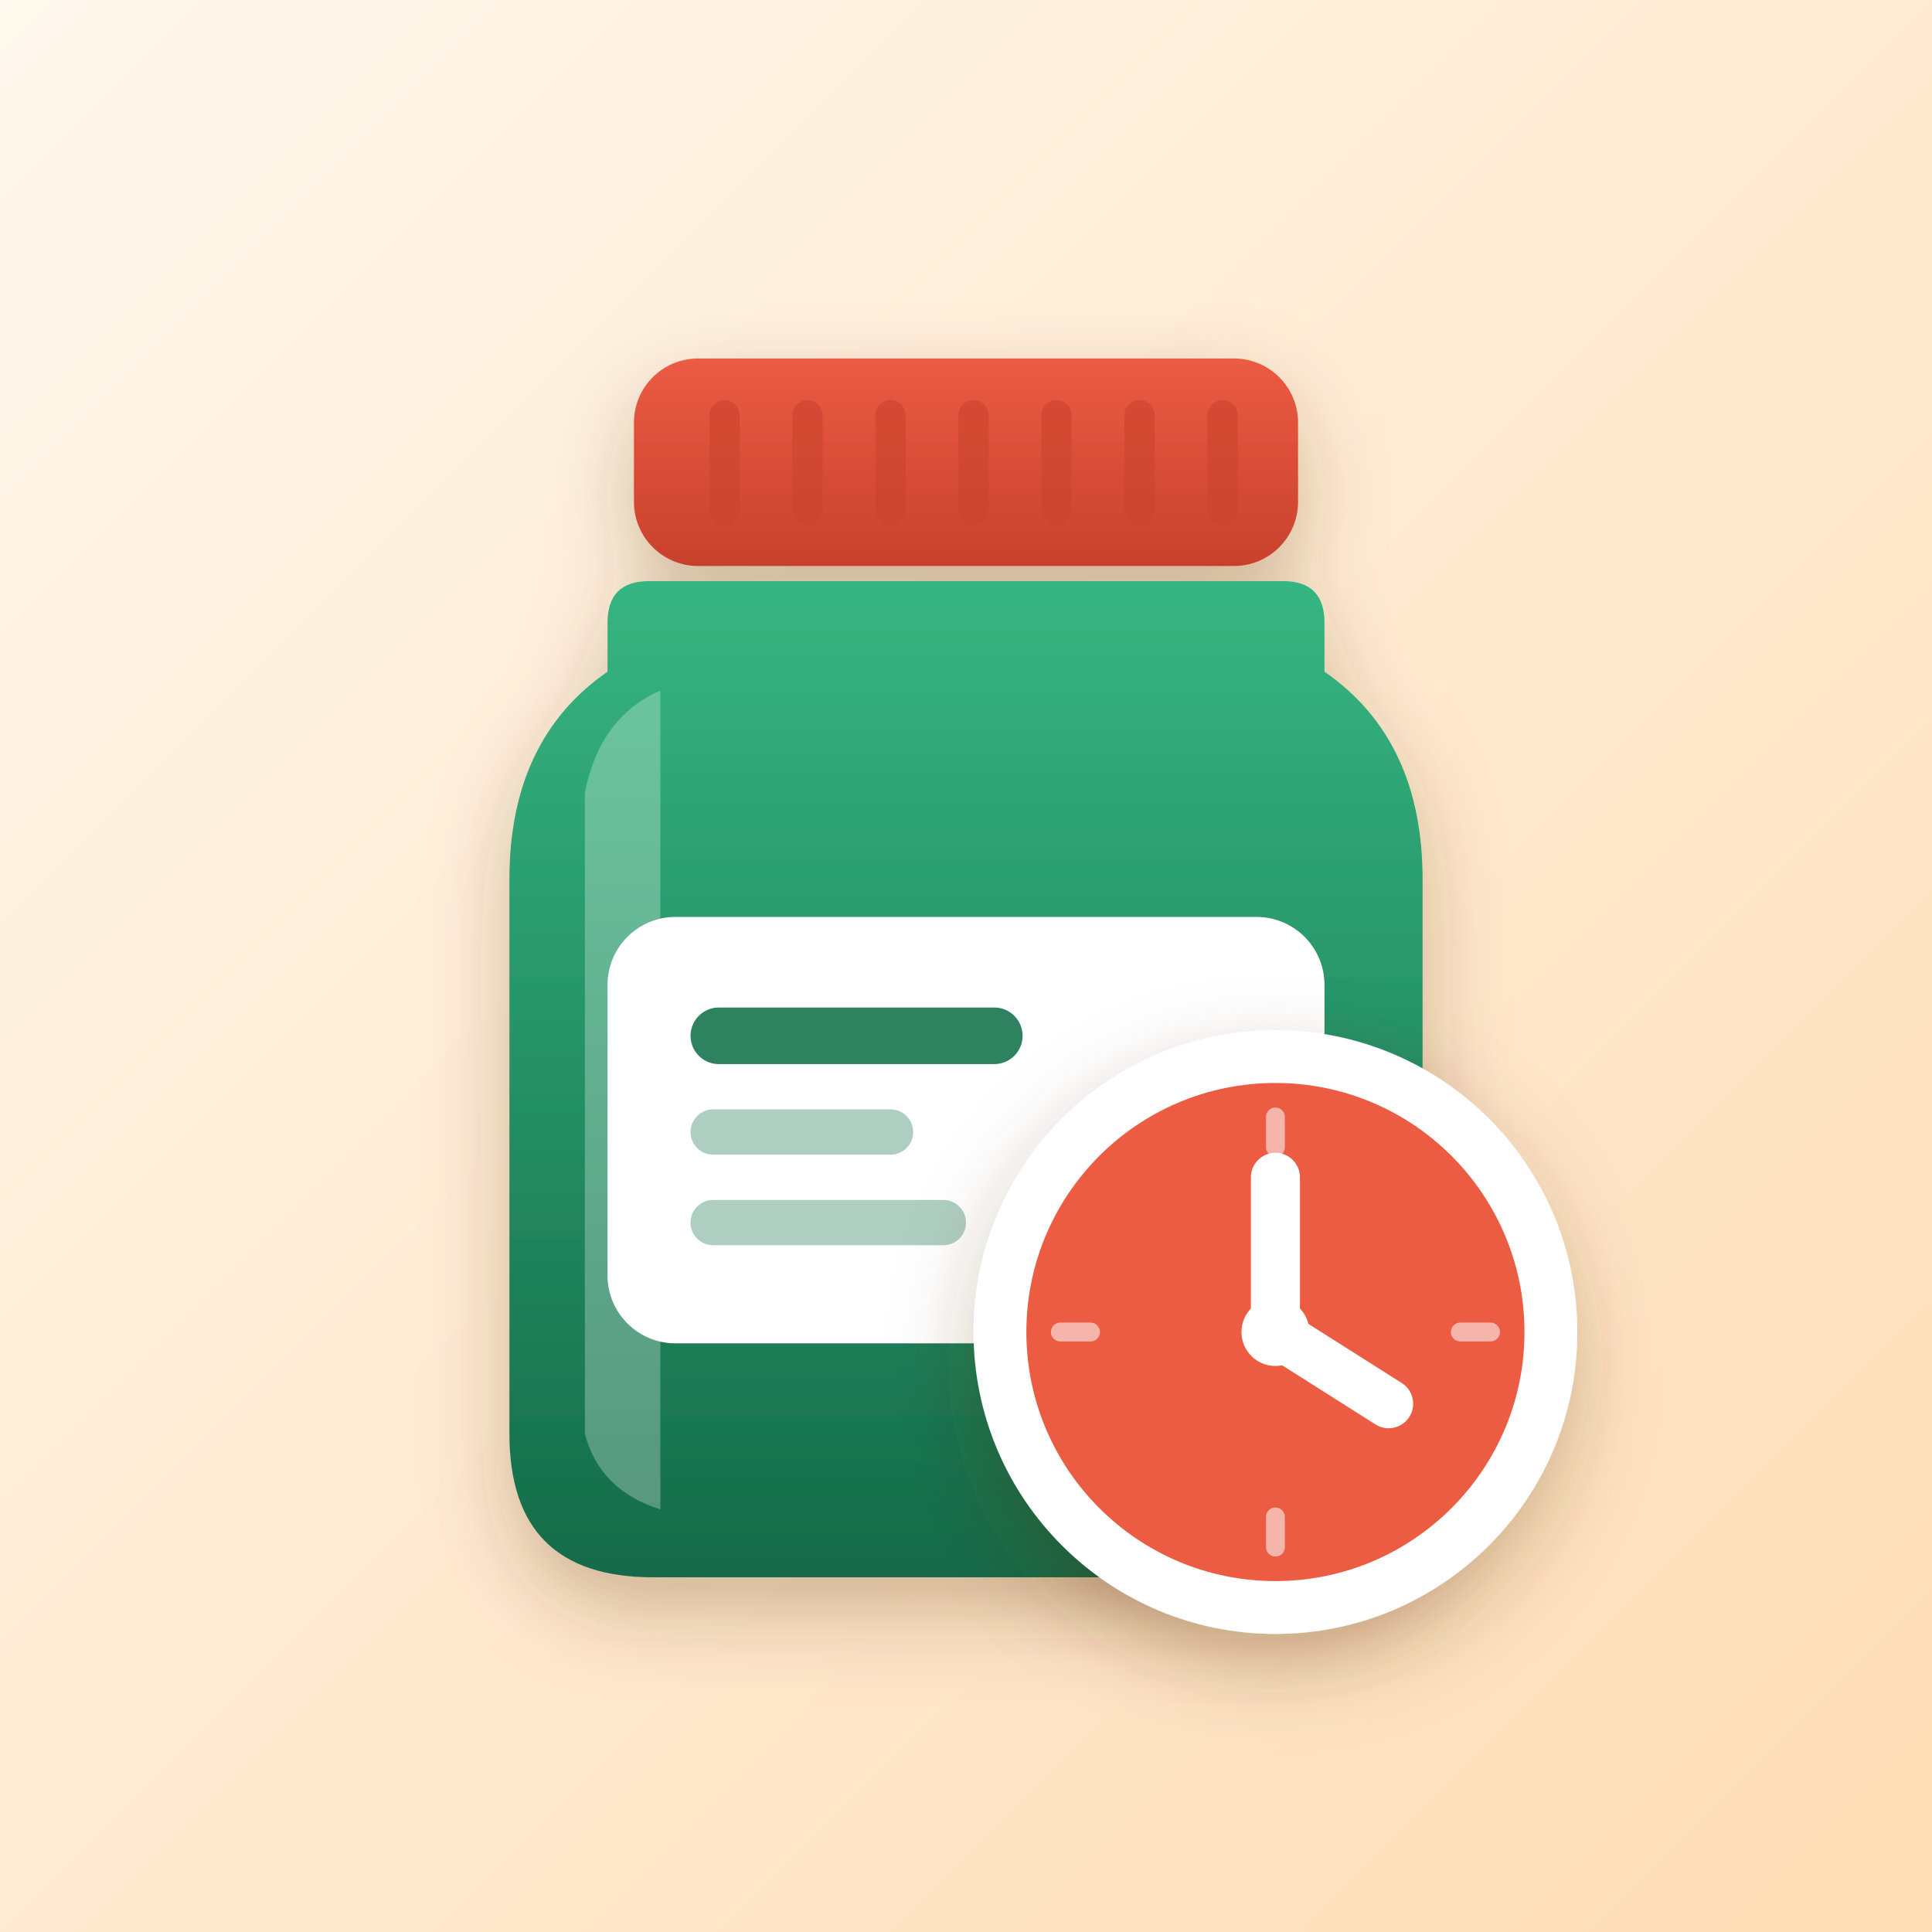
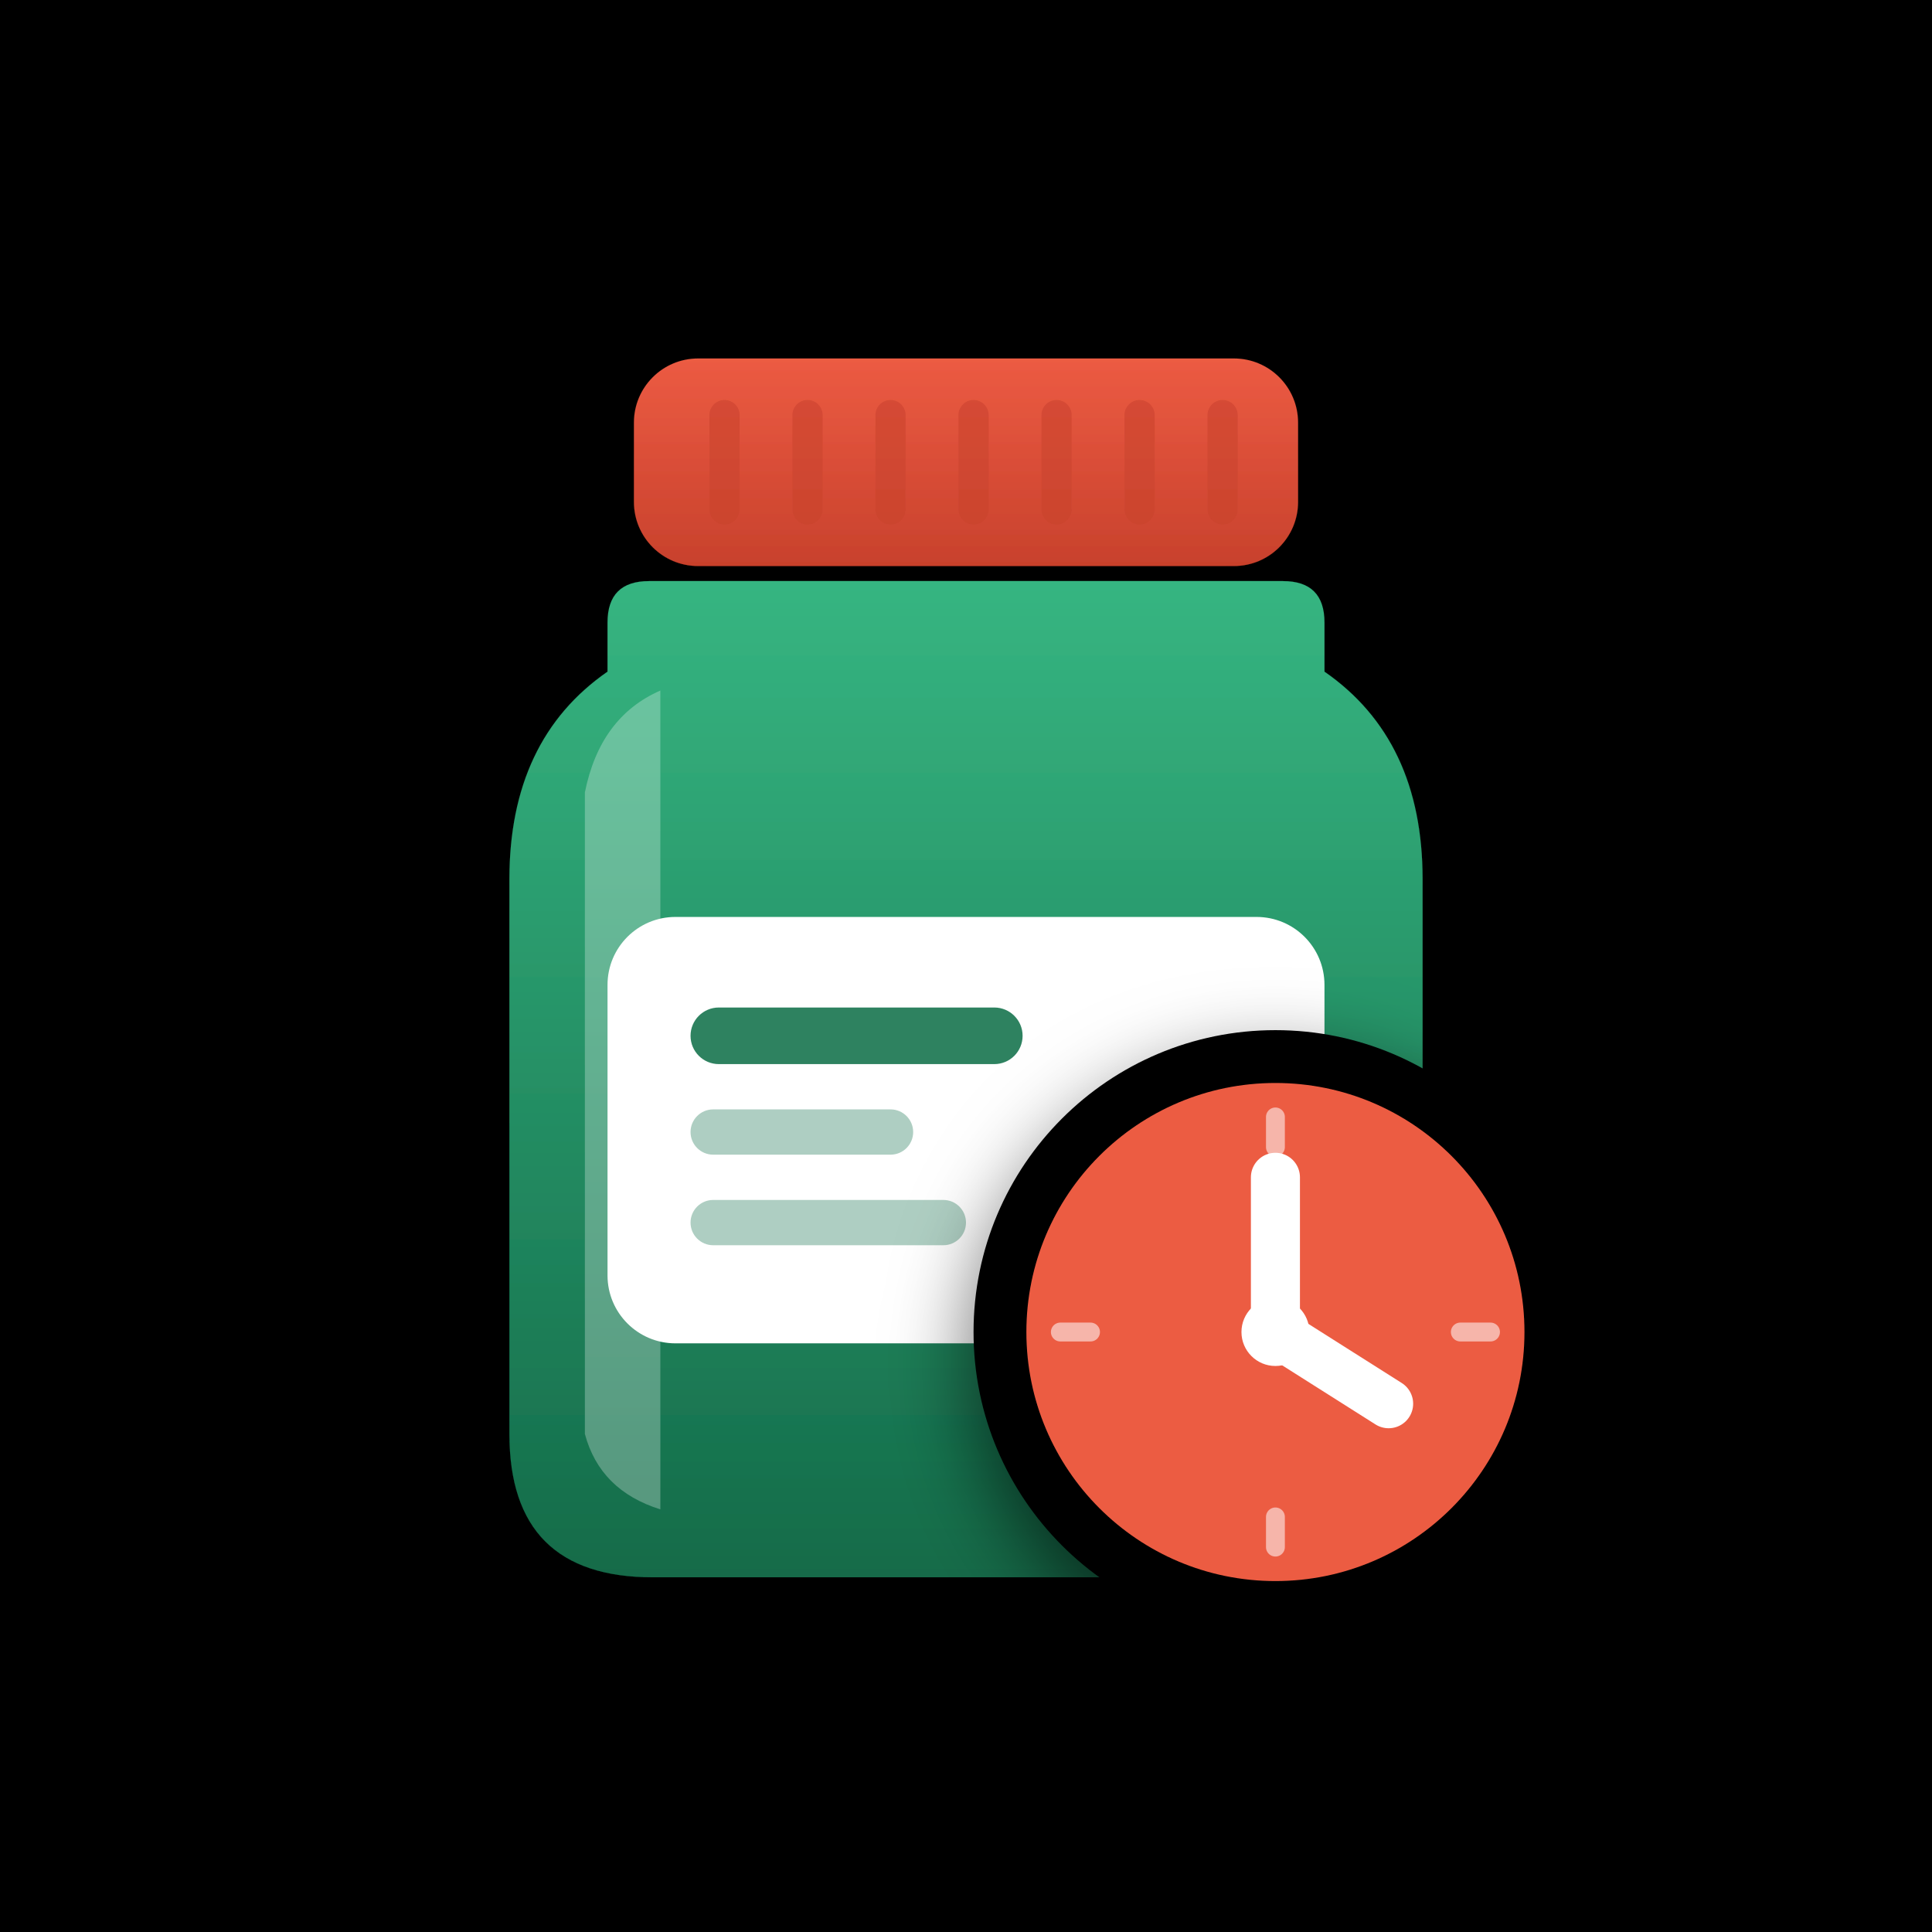
<svg xmlns="http://www.w3.org/2000/svg" width="1024" height="1024" viewBox="0 0 1024 1024">
  <defs>
    <linearGradient id="bg" x1="0" y1="0" x2="1" y2="1">
-       <stop offset="0" stop-color="#FFF8EE" />
-       <stop offset="1" stop-color="#FFDDB5" />
+       <stop offset="0" stop-color="#2A211B" />
+       <stop offset="1" stop-color="#140F0C" />
    </linearGradient>
    <linearGradient id="jar" x1="0" y1="0" x2="0" y2="1">
      <stop offset="0" stop-color="#36B581" />
      <stop offset="1" stop-color="#146B49" />
    </linearGradient>
    <linearGradient id="lid" x1="0" y1="0" x2="0" y2="1">
      <stop offset="0" stop-color="#EC5B43" />
      <stop offset="1" stop-color="#C8412C" />
    </linearGradient>
    <filter id="sh" x="-30%" y="-30%" width="160%" height="160%">
-       <feDropShadow dx="0" dy="18" stdDeviation="22" flood-color="#5a2e05" flood-opacity="0.28" />
+       <feDropShadow dx="0" dy="18" stdDeviation="22" flood-color="#000000" flood-opacity="0.6" />
    </filter>
    <clipPath id="jarclip">
      <path d="M322 330 Q322 308 344 308 L680 308 Q702 308 702 330 L702 356 Q754 392 754 466 L754 760 Q754 836 678 836 L346 836 Q270 836 270 760 L270 466 Q270 392 322 356 Z" />
    </clipPath>
  </defs>
-   <rect width="1024" height="1024" fill="url(#bg)" />
+   <rect width="1024" height="1024" fill="#000000" />
  <g filter="url(#sh)">
    <rect x="336" y="190" width="352" height="110" rx="34" fill="url(#lid)" />
    <g fill="#C8412C" opacity="0.55">
      <rect x="376" y="212" width="16" height="66" rx="8" />
      <rect x="420" y="212" width="16" height="66" rx="8" />
      <rect x="464" y="212" width="16" height="66" rx="8" />
      <rect x="508" y="212" width="16" height="66" rx="8" />
      <rect x="552" y="212" width="16" height="66" rx="8" />
      <rect x="596" y="212" width="16" height="66" rx="8" />
      <rect x="640" y="212" width="16" height="66" rx="8" />
    </g>
    <path d="M322 330 Q322 308 344 308 L680 308 Q702 308 702 330 L702 356 Q754 392 754 466 L754 760 Q754 836 678 836 L346 836 Q270 836 270 760 L270 466 Q270 392 322 356 Z" fill="url(#jar)" />
    <g clip-path="url(#jarclip)">
      <path d="M310 420 Q318 380 350 366 L350 800 Q318 790 310 760 Z" fill="#FFFFFF" opacity="0.28" />
    </g>
    <rect x="322" y="486" width="380" height="226" rx="36" fill="#FFFFFF" />
    <rect x="366" y="534" width="176" height="30" rx="15" fill="#17744F" opacity="0.9" />
    <rect x="366" y="588" width="118" height="24" rx="12" fill="#17744F" opacity="0.35" />
    <rect x="366" y="636" width="146" height="24" rx="12" fill="#17744F" opacity="0.35" />
  </g>
  <g filter="url(#sh)">
-     <circle cx="676" cy="706" r="160" fill="#FFFFFF" />
+     <circle cx="676" cy="706" r="160" fill="#000000" />
    <circle cx="676" cy="706" r="132" fill="#EC5B43" />
    <g stroke="#FFFFFF" stroke-linecap="round" opacity="0.55">
      <line x1="676" y1="592" x2="676" y2="608" stroke-width="10" />
      <line x1="790" y1="706" x2="774" y2="706" stroke-width="10" />
      <line x1="676" y1="820" x2="676" y2="804" stroke-width="10" />
      <line x1="562" y1="706" x2="578" y2="706" stroke-width="10" />
    </g>
    <path d="M676 706 L676 624" stroke="#FFFFFF" stroke-width="26" stroke-linecap="round" />
    <path d="M676 706 L736 744" stroke="#FFFFFF" stroke-width="26" stroke-linecap="round" />
    <circle cx="676" cy="706" r="18" fill="#FFFFFF" />
  </g>
</svg>
